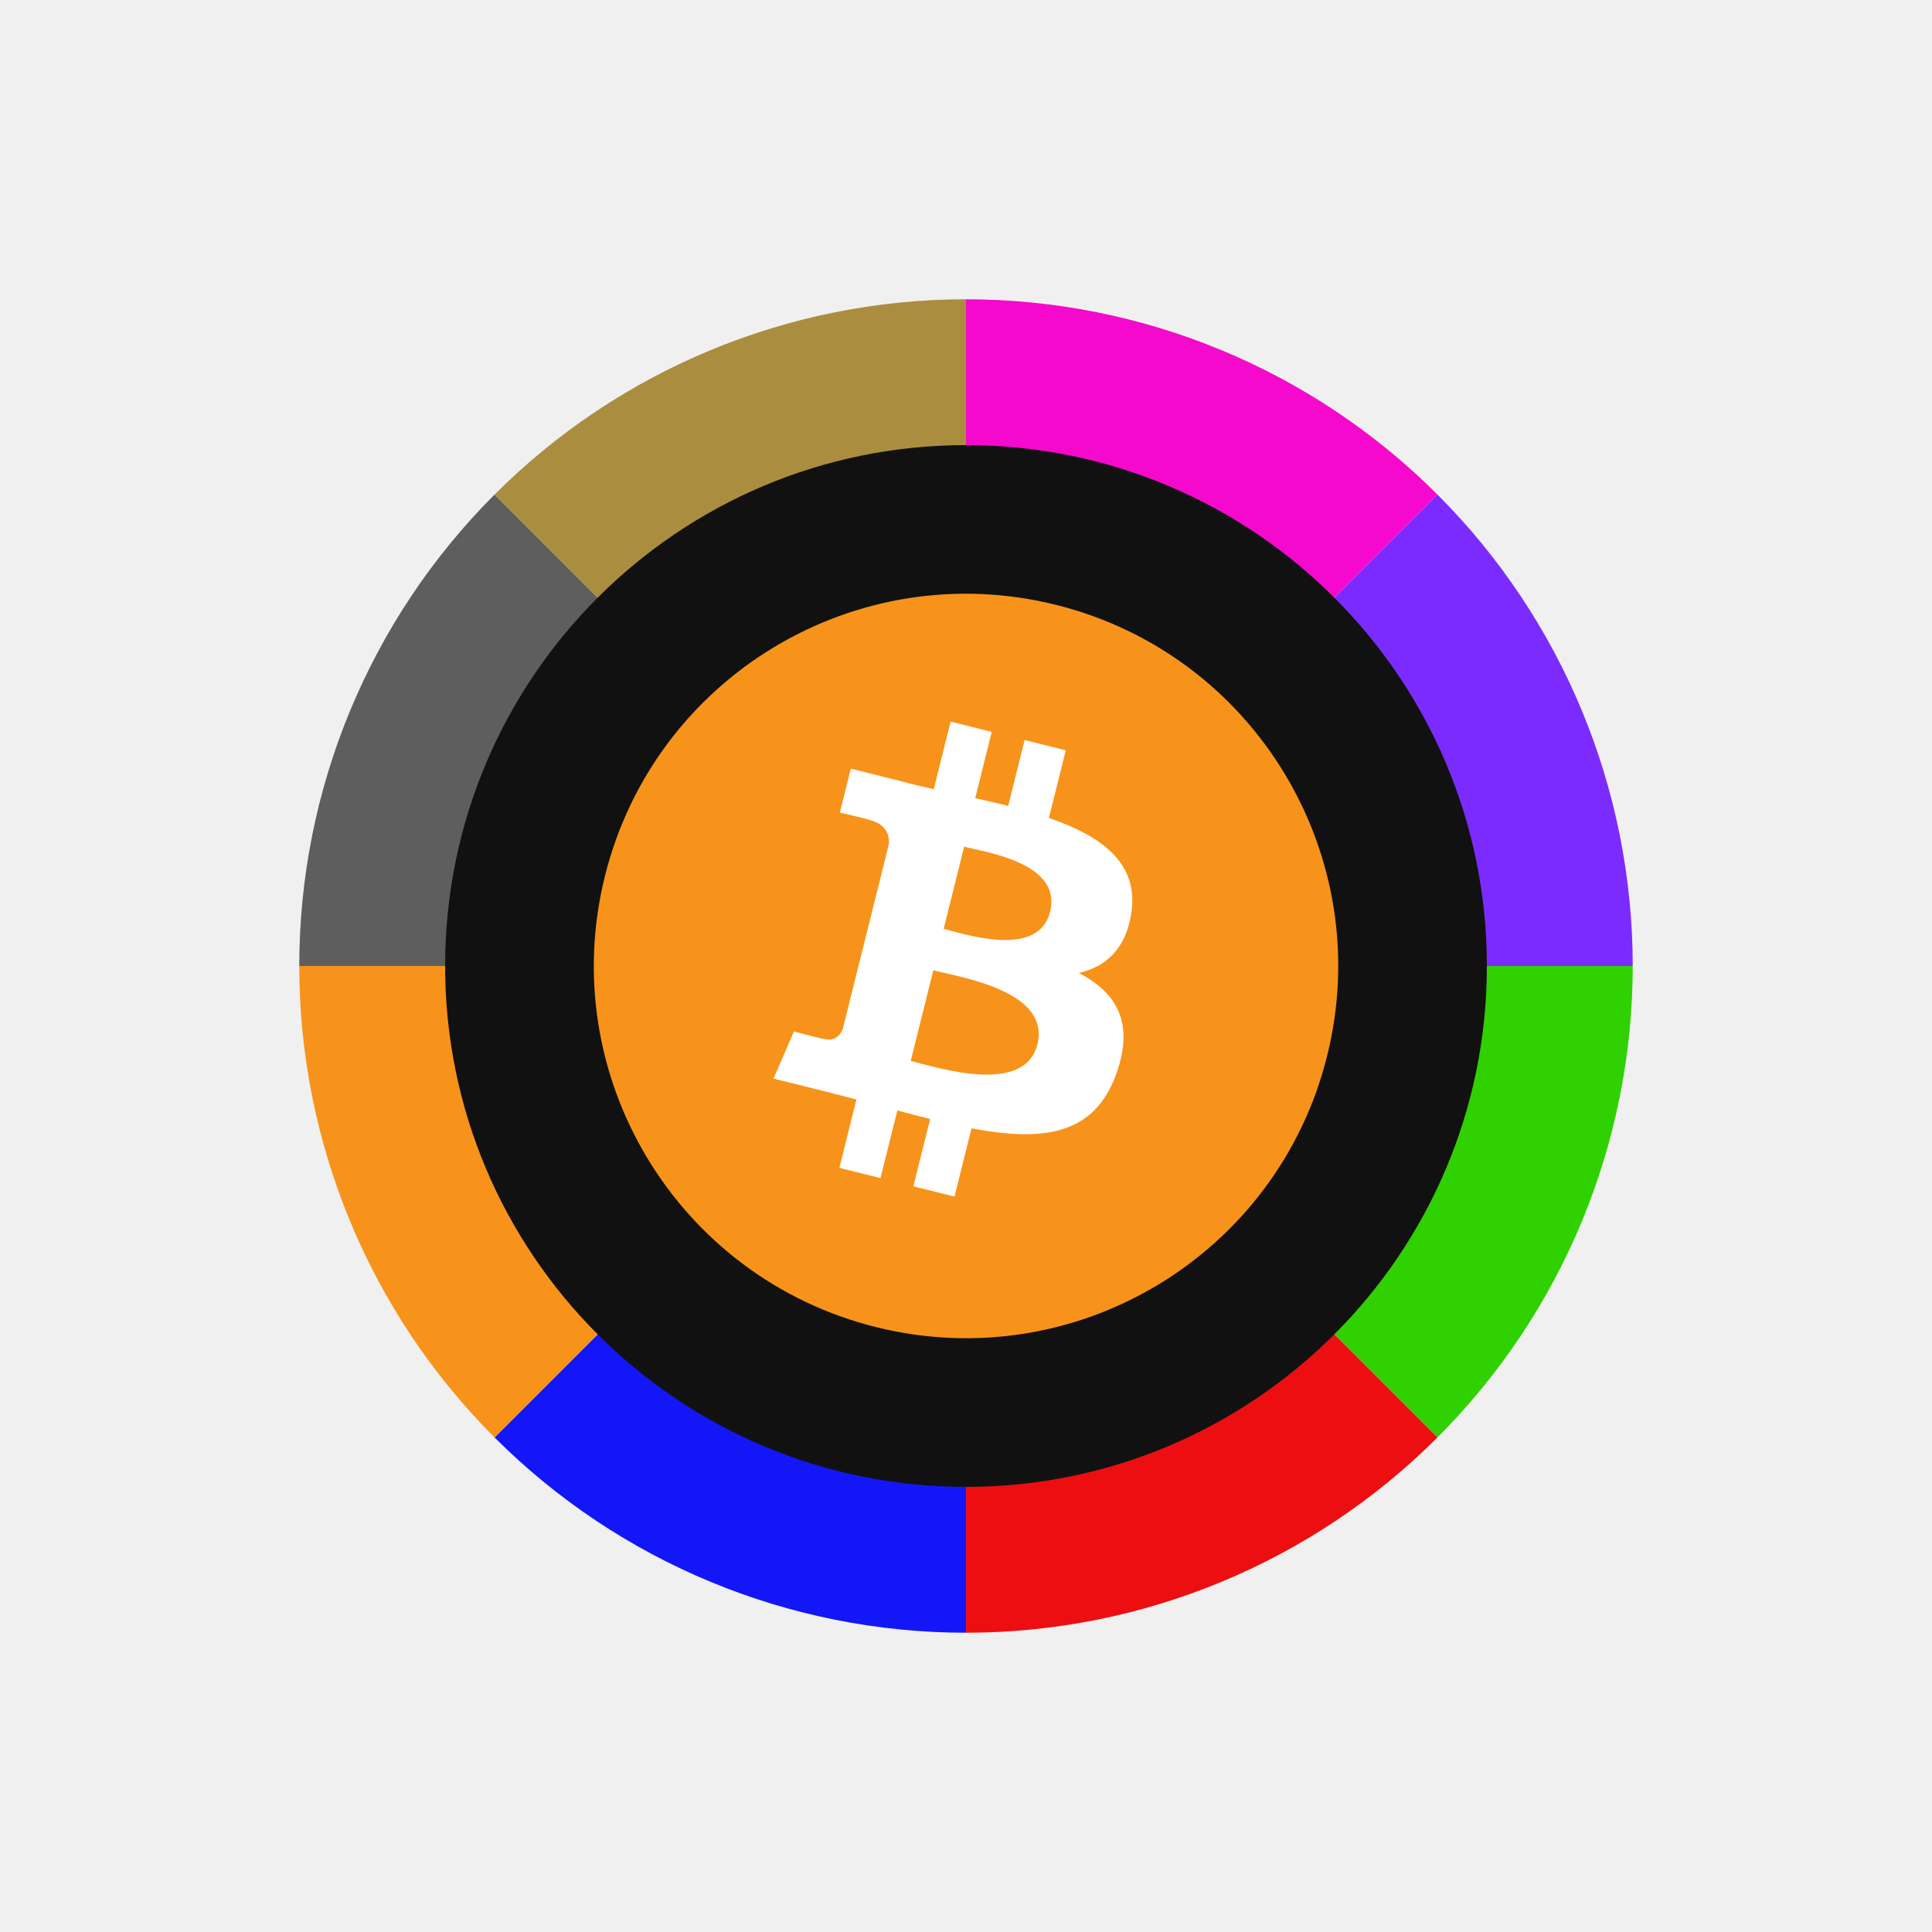
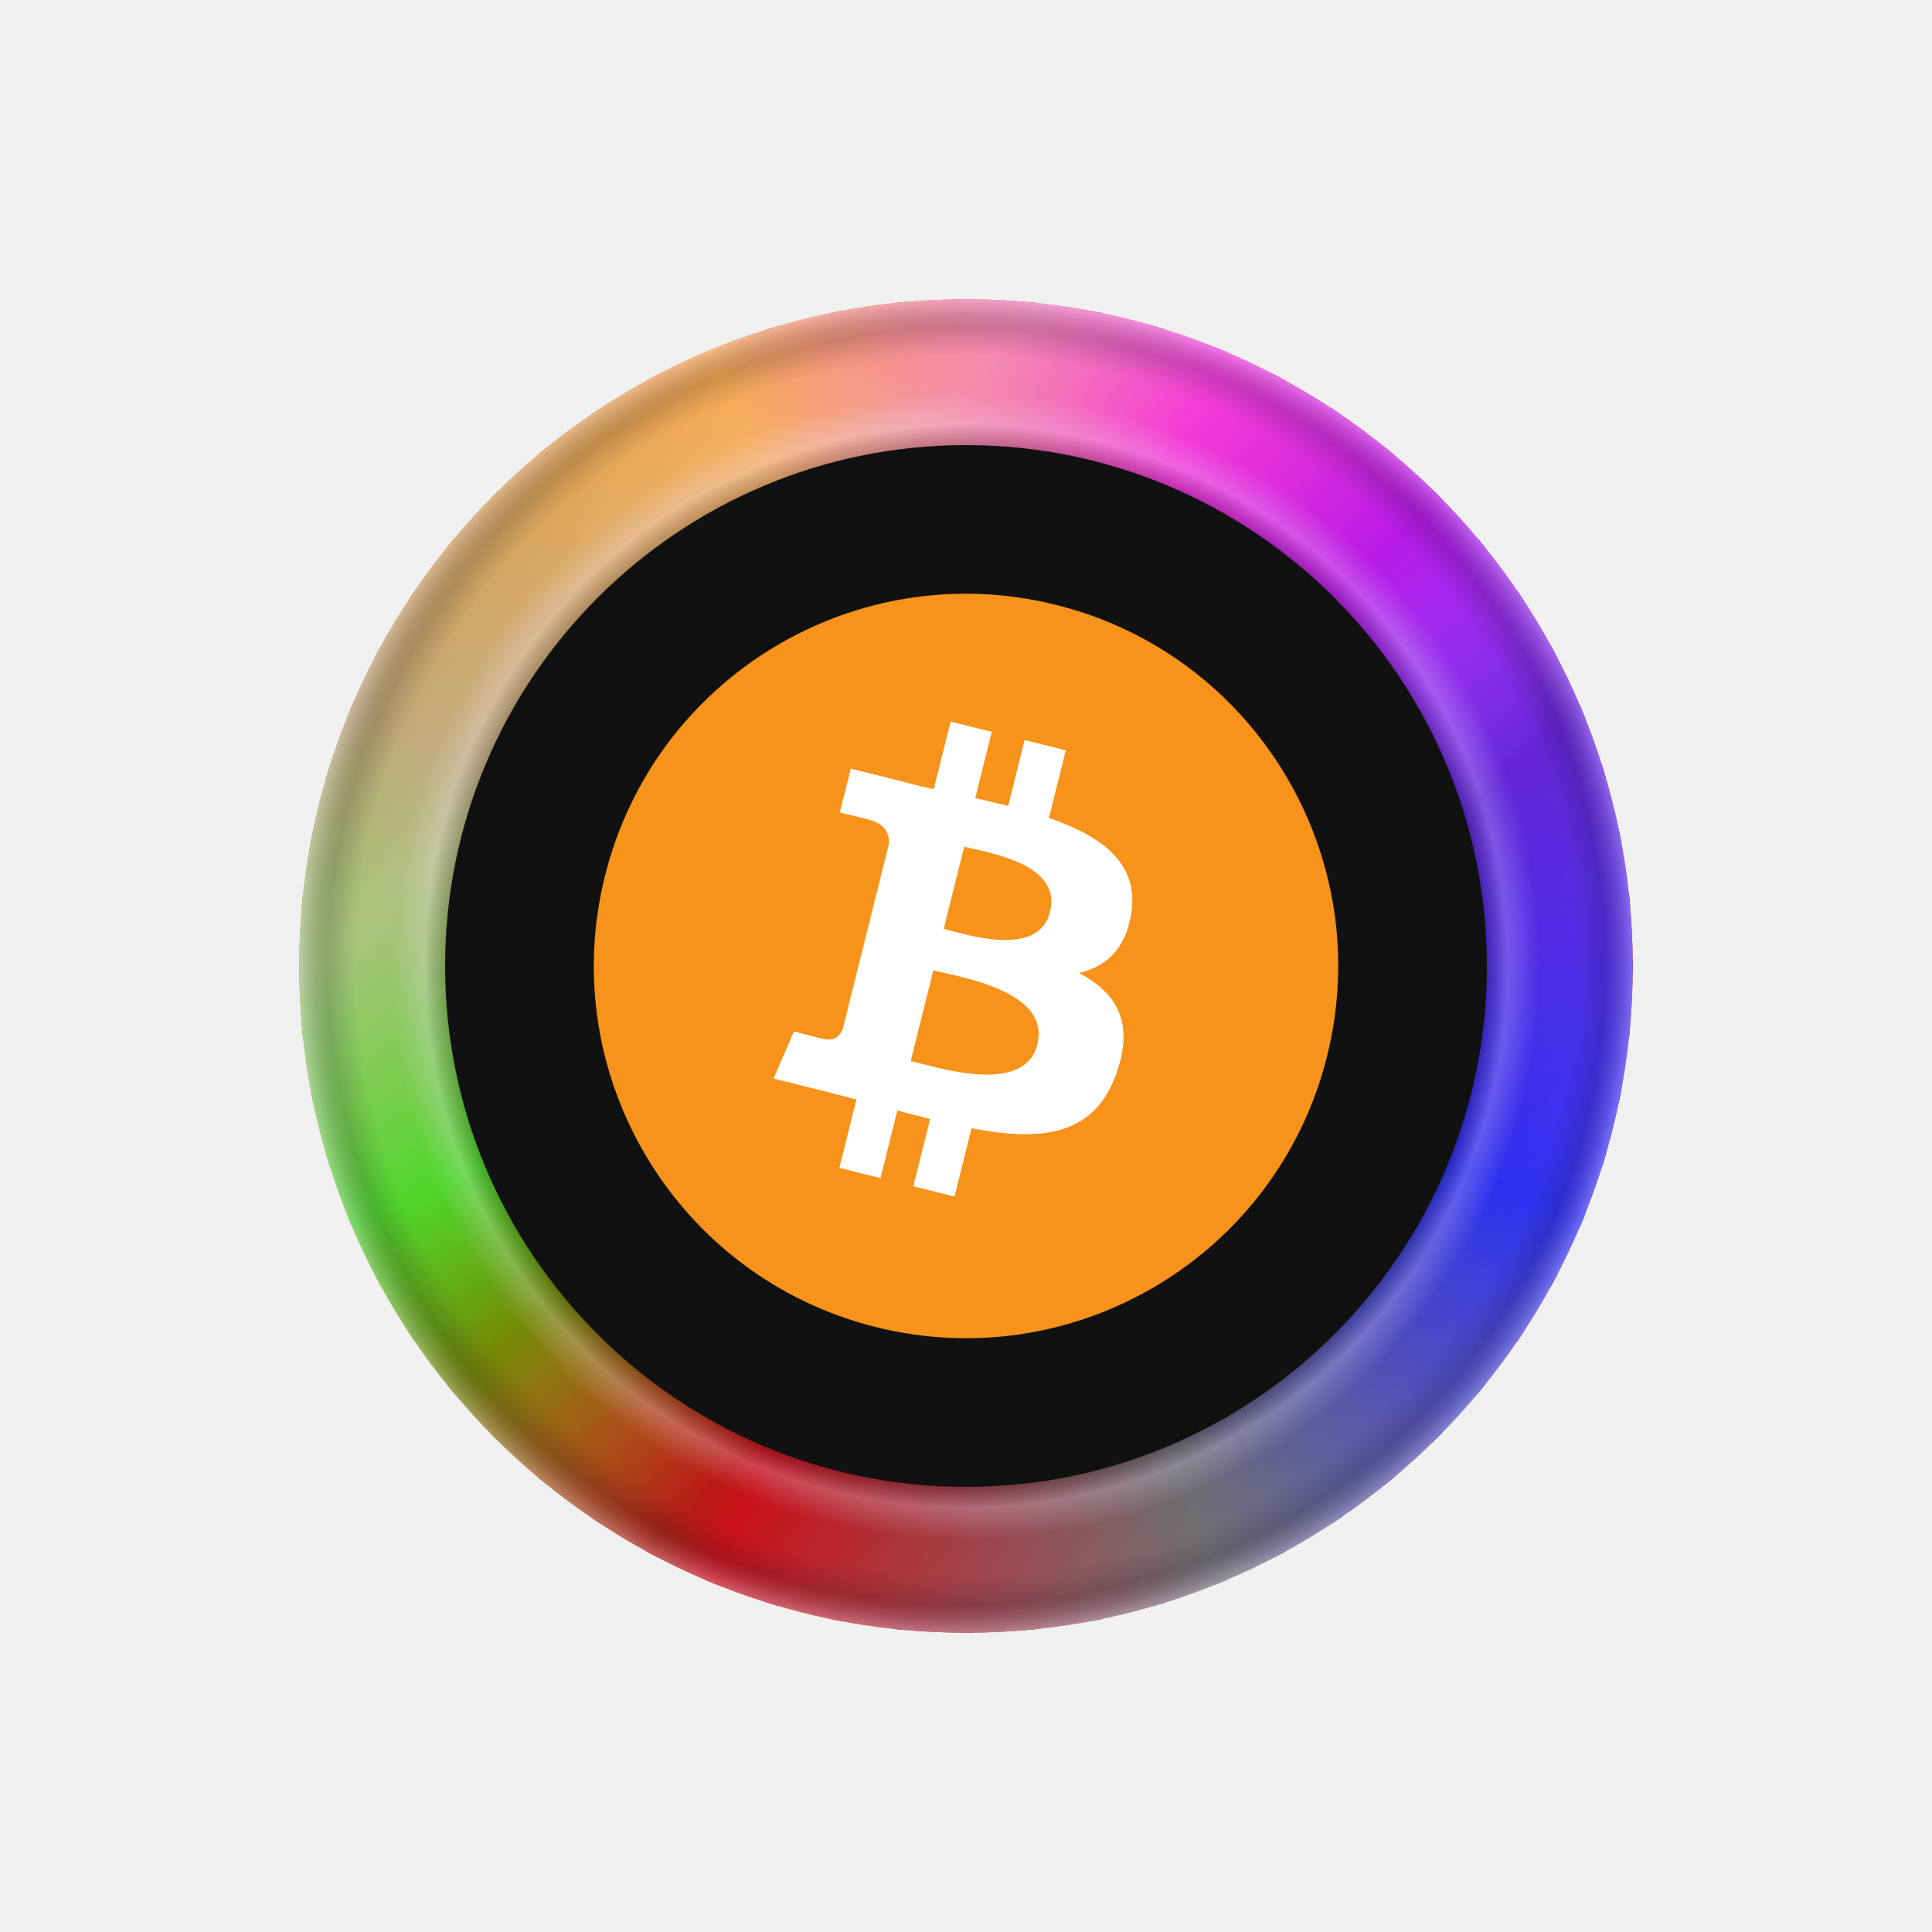
<svg xmlns="http://www.w3.org/2000/svg" viewBox="-51 -51 102 102">
  <g>
-     <g aria-label="Eight equal color segments">
-       <path data-color="pink" fill="#f409cd" d="M 0 0 L 0 -35.2 A 35.2 35.2 0 0 1 24.89 -24.89 Z" />
-       <path data-color="purple" fill="#7c2bff" d="M 0 0 L 24.89 -24.89 A 35.2 35.2 0 0 1 35.2 0 Z" />
-       <path data-color="green" fill="#30d100" d="M 0 0 L 35.2 0 A 35.2 35.2 0 0 1 24.89 24.89 Z" />
-       <path data-color="red" fill="#ed0e11" d="M 0 0 L 24.89 24.89 A 35.2 35.2 0 0 1 0 35.2 Z" />
-       <path data-color="blue" fill="#1317f7" d="M 0 0 L 0 35.2 A 35.2 35.2 0 0 1 -24.89 24.89 Z" />
-       <path data-color="orange" fill="#f7931a" d="M 0 0 L -24.89 24.89 A 35.2 35.2 0 0 1 -35.2 0 Z" />
-       <path data-color="silver" fill="#5e5e5e" d="M 0 0 L -35.2 0 A 35.2 35.2 0 0 1 -24.89 -24.89 Z" />
-       <path data-color="gold" fill="#ab8d3f" d="M 0 0 L -24.89 -24.89 A 35.2 35.2 0 0 1 0 -35.2 Z" />
+     <defs>
+       <clipPath id="prism-disc">
+         <circle r="35.2" />
+       </clipPath>
+       <linearGradient id="prism-0" gradientUnits="userSpaceOnUse" x1="-11.997" y1="-28.964" x2="-9.1" y2="-30">
+         <stop stop-color="#f7931a" />
+         <stop offset="1" stop-color="#f78230" />
+       </linearGradient>
+       <linearGradient id="prism-1" gradientUnits="userSpaceOnUse" x1="-9.1" y1="-30" x2="-6.116" y2="-30.748">
+         <stop stop-color="#f78230" />
+         <stop offset="1" stop-color="#f67147" />
+       </linearGradient>
+       <linearGradient id="prism-2" gradientUnits="userSpaceOnUse" x1="-6.116" y1="-30.748" x2="-3.073" y2="-31.199">
+         <stop stop-color="#f67147" />
+         <stop offset="1" stop-color="#f65f5d" />
+       </linearGradient>
+       <linearGradient id="prism-3" gradientUnits="userSpaceOnUse" x1="-3.073" y1="-31.199" x2="0" y2="-31.35">
+         <stop stop-color="#f65f5d" />
+         <stop offset="1" stop-color="#f64e74" />
+       </linearGradient>
+       <linearGradient id="prism-4" gradientUnits="userSpaceOnUse" x1="0" y1="-31.35" x2="3.073" y2="-31.199">
+         <stop stop-color="#f64e74" />
+         <stop offset="1" stop-color="#f53d8a" />
+       </linearGradient>
+       <linearGradient id="prism-5" gradientUnits="userSpaceOnUse" x1="3.073" y1="-31.199" x2="6.116" y2="-30.748">
+         <stop stop-color="#f53d8a" />
+         <stop offset="1" stop-color="#f52ca0" />
+       </linearGradient>
+       <linearGradient id="prism-6" gradientUnits="userSpaceOnUse" x1="6.116" y1="-30.748" x2="9.1" y2="-30">
+         <stop stop-color="#f52ca0" />
+         <stop offset="1" stop-color="#f41ab7" />
+       </linearGradient>
+       <linearGradient id="prism-7" gradientUnits="userSpaceOnUse" x1="9.1" y1="-30" x2="11.997" y2="-28.964">
+         <stop stop-color="#f41ab7" />
+         <stop offset="1" stop-color="#f409cd" />
+       </linearGradient>
+       <linearGradient id="prism-8" gradientUnits="userSpaceOnUse" x1="11.997" y1="-28.964" x2="14.778" y2="-27.648">
+         <stop stop-color="#f409cd" />
+         <stop offset="1" stop-color="#e50dd3" />
+       </linearGradient>
+       <linearGradient id="prism-9" gradientUnits="userSpaceOnUse" x1="14.778" y1="-27.648" x2="17.417" y2="-26.067">
+         <stop stop-color="#e50dd3" />
+         <stop offset="1" stop-color="#d612da" />
+       </linearGradient>
+       <linearGradient id="prism-10" gradientUnits="userSpaceOnUse" x1="17.417" y1="-26.067" x2="19.888" y2="-24.234">
+         <stop stop-color="#d612da" />
+         <stop offset="1" stop-color="#c716e0" />
+       </linearGradient>
+       <linearGradient id="prism-11" gradientUnits="userSpaceOnUse" x1="19.888" y1="-24.234" x2="22.168" y2="-22.168">
+         <stop stop-color="#c716e0" />
+         <stop offset="1" stop-color="#b81ae6" />
+       </linearGradient>
+       <linearGradient id="prism-12" gradientUnits="userSpaceOnUse" x1="22.168" y1="-22.168" x2="24.234" y2="-19.888">
+         <stop stop-color="#b81ae6" />
+         <stop offset="1" stop-color="#a91eec" />
+       </linearGradient>
+       <linearGradient id="prism-13" gradientUnits="userSpaceOnUse" x1="24.234" y1="-19.888" x2="26.067" y2="-17.417">
+         <stop stop-color="#a91eec" />
+         <stop offset="1" stop-color="#9a23f3" />
+       </linearGradient>
+       <linearGradient id="prism-14" gradientUnits="userSpaceOnUse" x1="26.067" y1="-17.417" x2="27.648" y2="-14.778">
+         <stop stop-color="#9a23f3" />
+         <stop offset="1" stop-color="#8b27f9" />
+       </linearGradient>
+       <linearGradient id="prism-15" gradientUnits="userSpaceOnUse" x1="27.648" y1="-14.778" x2="28.964" y2="-11.997">
+         <stop stop-color="#8b27f9" />
+         <stop offset="1" stop-color="#7c2bff" />
+       </linearGradient>
+       <linearGradient id="prism-16" gradientUnits="userSpaceOnUse" x1="28.964" y1="-11.997" x2="30" y2="-9.1">
+         <stop stop-color="#7c2bff" />
+         <stop offset="1" stop-color="#6f29fe" />
+       </linearGradient>
+       <linearGradient id="prism-17" gradientUnits="userSpaceOnUse" x1="30" y1="-9.1" x2="30.748" y2="-6.116">
+         <stop stop-color="#6f29fe" />
+         <stop offset="1" stop-color="#6226fd" />
+       </linearGradient>
+       <linearGradient id="prism-18" gradientUnits="userSpaceOnUse" x1="30.748" y1="-6.116" x2="31.199" y2="-3.073">
+         <stop stop-color="#6226fd" />
+         <stop offset="1" stop-color="#5524fc" />
+       </linearGradient>
+       <linearGradient id="prism-19" gradientUnits="userSpaceOnUse" x1="31.199" y1="-3.073" x2="31.35" y2="0">
+         <stop stop-color="#5524fc" />
+         <stop offset="1" stop-color="#4821fb" />
+       </linearGradient>
+       <linearGradient id="prism-20" gradientUnits="userSpaceOnUse" x1="31.35" y1="0" x2="31.199" y2="3.073">
+         <stop stop-color="#4821fb" />
+         <stop offset="1" stop-color="#3a1ffa" />
+       </linearGradient>
+       <linearGradient id="prism-21" gradientUnits="userSpaceOnUse" x1="31.199" y1="3.073" x2="30.748" y2="6.116">
+         <stop stop-color="#3a1ffa" />
+         <stop offset="1" stop-color="#2d1cf9" />
+       </linearGradient>
+       <linearGradient id="prism-22" gradientUnits="userSpaceOnUse" x1="30.748" y1="6.116" x2="30" y2="9.1">
+         <stop stop-color="#2d1cf9" />
+         <stop offset="1" stop-color="#201af8" />
+       </linearGradient>
+       <linearGradient id="prism-23" gradientUnits="userSpaceOnUse" x1="30" y1="9.1" x2="28.964" y2="11.997">
+         <stop stop-color="#201af8" />
+         <stop offset="1" stop-color="#1317f7" />
+       </linearGradient>
+       <linearGradient id="prism-24" gradientUnits="userSpaceOnUse" x1="28.964" y1="11.997" x2="27.648" y2="14.778">
+         <stop stop-color="#1317f7" />
+         <stop offset="1" stop-color="#1c20e4" />
+       </linearGradient>
+       <linearGradient id="prism-25" gradientUnits="userSpaceOnUse" x1="27.648" y1="14.778" x2="26.067" y2="17.417">
+         <stop stop-color="#1c20e4" />
+         <stop offset="1" stop-color="#2629d1" />
+       </linearGradient>
+       <linearGradient id="prism-26" gradientUnits="userSpaceOnUse" x1="26.067" y1="17.417" x2="24.234" y2="19.888">
+         <stop stop-color="#2629d1" />
+         <stop offset="1" stop-color="#2f32be" />
+       </linearGradient>
+       <linearGradient id="prism-27" gradientUnits="userSpaceOnUse" x1="24.234" y1="19.888" x2="22.168" y2="22.168">
+         <stop stop-color="#2f32be" />
+         <stop offset="1" stop-color="#393bab" />
+       </linearGradient>
+       <linearGradient id="prism-28" gradientUnits="userSpaceOnUse" x1="22.168" y1="22.168" x2="19.888" y2="24.234">
+         <stop stop-color="#393bab" />
+         <stop offset="1" stop-color="#424397" />
+       </linearGradient>
+       <linearGradient id="prism-29" gradientUnits="userSpaceOnUse" x1="19.888" y1="24.234" x2="17.417" y2="26.067">
+         <stop stop-color="#424397" />
+         <stop offset="1" stop-color="#4b4c84" />
+       </linearGradient>
+       <linearGradient id="prism-30" gradientUnits="userSpaceOnUse" x1="17.417" y1="26.067" x2="14.778" y2="27.648">
+         <stop stop-color="#4b4c84" />
+         <stop offset="1" stop-color="#555571" />
+       </linearGradient>
+       <linearGradient id="prism-31" gradientUnits="userSpaceOnUse" x1="14.778" y1="27.648" x2="11.997" y2="28.964">
+         <stop stop-color="#555571" />
+         <stop offset="1" stop-color="#5e5e5e" />
+       </linearGradient>
+       <linearGradient id="prism-32" gradientUnits="userSpaceOnUse" x1="11.997" y1="28.964" x2="9.1" y2="30">
+         <stop stop-color="#5e5e5e" />
+         <stop offset="1" stop-color="#705454" />
+       </linearGradient>
+       <linearGradient id="prism-33" gradientUnits="userSpaceOnUse" x1="9.1" y1="30" x2="6.116" y2="30.748">
+         <stop stop-color="#705454" />
+         <stop offset="1" stop-color="#824a4b" />
+       </linearGradient>
+       <linearGradient id="prism-34" gradientUnits="userSpaceOnUse" x1="6.116" y1="30.748" x2="3.073" y2="31.199">
+         <stop stop-color="#824a4b" />
+         <stop offset="1" stop-color="#944041" />
+       </linearGradient>
+       <linearGradient id="prism-35" gradientUnits="userSpaceOnUse" x1="3.073" y1="31.199" x2="0" y2="31.35">
+         <stop stop-color="#944041" />
+         <stop offset="1" stop-color="#a63638" />
+       </linearGradient>
+       <linearGradient id="prism-36" gradientUnits="userSpaceOnUse" x1="0" y1="31.35" x2="-3.073" y2="31.199">
+         <stop stop-color="#a63638" />
+         <stop offset="1" stop-color="#b72c2e" />
+       </linearGradient>
+       <linearGradient id="prism-37" gradientUnits="userSpaceOnUse" x1="-3.073" y1="31.199" x2="-6.116" y2="30.748">
+         <stop stop-color="#b72c2e" />
+         <stop offset="1" stop-color="#c92224" />
+       </linearGradient>
+       <linearGradient id="prism-38" gradientUnits="userSpaceOnUse" x1="-6.116" y1="30.748" x2="-9.1" y2="30">
+         <stop stop-color="#c92224" />
+         <stop offset="1" stop-color="#db181b" />
+       </linearGradient>
+       <linearGradient id="prism-39" gradientUnits="userSpaceOnUse" x1="-9.1" y1="30" x2="-11.997" y2="28.964">
+         <stop stop-color="#db181b" />
+         <stop offset="1" stop-color="#ed0e11" />
+       </linearGradient>
+       <linearGradient id="prism-40" gradientUnits="userSpaceOnUse" x1="-11.997" y1="28.964" x2="-14.778" y2="27.648">
+         <stop stop-color="#ed0e11" />
+         <stop offset="1" stop-color="#d5260f" />
+       </linearGradient>
+       <linearGradient id="prism-41" gradientUnits="userSpaceOnUse" x1="-14.778" y1="27.648" x2="-17.417" y2="26.067">
+         <stop stop-color="#d5260f" />
+         <stop offset="1" stop-color="#be3f0d" />
+       </linearGradient>
+       <linearGradient id="prism-42" gradientUnits="userSpaceOnUse" x1="-17.417" y1="26.067" x2="-19.888" y2="24.234">
+         <stop stop-color="#be3f0d" />
+         <stop offset="1" stop-color="#a6570b" />
+       </linearGradient>
+       <linearGradient id="prism-43" gradientUnits="userSpaceOnUse" x1="-19.888" y1="24.234" x2="-22.168" y2="22.168">
+         <stop stop-color="#a6570b" />
+         <stop offset="1" stop-color="#8f7009" />
+       </linearGradient>
+       <linearGradient id="prism-44" gradientUnits="userSpaceOnUse" x1="-22.168" y1="22.168" x2="-24.234" y2="19.888">
+         <stop stop-color="#8f7009" />
+         <stop offset="1" stop-color="#778806" />
+       </linearGradient>
+       <linearGradient id="prism-45" gradientUnits="userSpaceOnUse" x1="-24.234" y1="19.888" x2="-26.067" y2="17.417">
+         <stop stop-color="#778806" />
+         <stop offset="1" stop-color="#5fa004" />
+       </linearGradient>
+       <linearGradient id="prism-46" gradientUnits="userSpaceOnUse" x1="-26.067" y1="17.417" x2="-27.648" y2="14.778">
+         <stop stop-color="#5fa004" />
+         <stop offset="1" stop-color="#48b902" />
+       </linearGradient>
+       <linearGradient id="prism-47" gradientUnits="userSpaceOnUse" x1="-27.648" y1="14.778" x2="-28.964" y2="11.997">
+         <stop stop-color="#48b902" />
+         <stop offset="1" stop-color="#30d100" />
+       </linearGradient>
+       <linearGradient id="prism-48" gradientUnits="userSpaceOnUse" x1="-28.964" y1="11.997" x2="-30" y2="9.1">
+         <stop stop-color="#30d100" />
+         <stop offset="1" stop-color="#3fc908" />
+       </linearGradient>
+       <linearGradient id="prism-49" gradientUnits="userSpaceOnUse" x1="-30" y1="9.1" x2="-30.748" y2="6.116">
+         <stop stop-color="#3fc908" />
+         <stop offset="1" stop-color="#4fc010" />
+       </linearGradient>
+       <linearGradient id="prism-50" gradientUnits="userSpaceOnUse" x1="-30.748" y1="6.116" x2="-31.199" y2="3.073">
+         <stop stop-color="#4fc010" />
+         <stop offset="1" stop-color="#5eb818" />
+       </linearGradient>
+       <linearGradient id="prism-51" gradientUnits="userSpaceOnUse" x1="-31.199" y1="3.073" x2="-31.35" y2="0">
+         <stop stop-color="#5eb818" />
+         <stop offset="1" stop-color="#6eaf20" />
+       </linearGradient>
+       <linearGradient id="prism-52" gradientUnits="userSpaceOnUse" x1="-31.35" y1="0" x2="-31.199" y2="-3.073">
+         <stop stop-color="#6eaf20" />
+         <stop offset="1" stop-color="#7da727" />
+       </linearGradient>
+       <linearGradient id="prism-53" gradientUnits="userSpaceOnUse" x1="-31.199" y1="-3.073" x2="-30.748" y2="-6.116">
+         <stop stop-color="#7da727" />
+         <stop offset="1" stop-color="#8c9e2f" />
+       </linearGradient>
+       <linearGradient id="prism-54" gradientUnits="userSpaceOnUse" x1="-30.748" y1="-6.116" x2="-30" y2="-9.1">
+         <stop stop-color="#8c9e2f" />
+         <stop offset="1" stop-color="#9c9637" />
+       </linearGradient>
+       <linearGradient id="prism-55" gradientUnits="userSpaceOnUse" x1="-30" y1="-9.1" x2="-28.964" y2="-11.997">
+         <stop stop-color="#9c9637" />
+         <stop offset="1" stop-color="#ab8d3f" />
+       </linearGradient>
+       <linearGradient id="prism-56" gradientUnits="userSpaceOnUse" x1="-28.964" y1="-11.997" x2="-27.648" y2="-14.778">
+         <stop stop-color="#ab8d3f" />
+         <stop offset="1" stop-color="#b58e3a" />
+       </linearGradient>
+       <linearGradient id="prism-57" gradientUnits="userSpaceOnUse" x1="-27.648" y1="-14.778" x2="-26.067" y2="-17.417">
+         <stop stop-color="#b58e3a" />
+         <stop offset="1" stop-color="#be8f36" />
+       </linearGradient>
+       <linearGradient id="prism-58" gradientUnits="userSpaceOnUse" x1="-26.067" y1="-17.417" x2="-24.234" y2="-19.888">
+         <stop stop-color="#be8f36" />
+         <stop offset="1" stop-color="#c88f31" />
+       </linearGradient>
+       <linearGradient id="prism-59" gradientUnits="userSpaceOnUse" x1="-24.234" y1="-19.888" x2="-22.168" y2="-22.168">
+         <stop stop-color="#c88f31" />
+         <stop offset="1" stop-color="#d1902d" />
+       </linearGradient>
+       <linearGradient id="prism-60" gradientUnits="userSpaceOnUse" x1="-22.168" y1="-22.168" x2="-19.888" y2="-24.234">
+         <stop stop-color="#d1902d" />
+         <stop offset="1" stop-color="#db9128" />
+       </linearGradient>
+       <linearGradient id="prism-61" gradientUnits="userSpaceOnUse" x1="-19.888" y1="-24.234" x2="-17.417" y2="-26.067">
+         <stop stop-color="#db9128" />
+         <stop offset="1" stop-color="#e49223" />
+       </linearGradient>
+       <linearGradient id="prism-62" gradientUnits="userSpaceOnUse" x1="-17.417" y1="-26.067" x2="-14.778" y2="-27.648">
+         <stop stop-color="#e49223" />
+         <stop offset="1" stop-color="#ee921f" />
+       </linearGradient>
+       <linearGradient id="prism-63" gradientUnits="userSpaceOnUse" x1="-14.778" y1="-27.648" x2="-11.997" y2="-28.964">
+         <stop stop-color="#ee921f" />
+         <stop offset="1" stop-color="#f7931a" />
+       </linearGradient>
+       <radialGradient id="prism-bevel" gradientUnits="userSpaceOnUse" cx="0" cy="0" r="51">
+         <stop offset=".539" stop-color="#11101c" stop-opacity=".22" />
+         <stop offset=".561" stop-color="#ece4ff" stop-opacity=".25" />
+         <stop offset=".594" stop-color="#ece4ff" stop-opacity="0" />
+         <stop offset=".632" stop-color="#100d21" stop-opacity="0" />
+         <stop offset=".661" stop-color="#100d21" stop-opacity=".17" />
+         <stop offset=".69" stop-color="#e8e0ff" stop-opacity=".32" />
+       </radialGradient>
+       <linearGradient id="prism-reflection" gradientUnits="userSpaceOnUse" x1="-48.19" y1="-53.52" x2="48.19" y2="53.52">
+         <stop offset=".18" stop-color="#f3edff" stop-opacity="0" />
+         <stop offset=".34" stop-color="#f3edff" stop-opacity=".4" />
+         <stop offset=".49" stop-color="#f3edff" stop-opacity="0" />
+         <stop offset=".58" stop-color="#110b29" stop-opacity=".18" />
+         <stop offset=".73" stop-color="#efe4ff" stop-opacity=".16" />
+         <stop offset=".88" stop-color="#efe4ff" stop-opacity="0" />
+       </linearGradient>
+     </defs>
+     <g aria-label="Prism chrome wild ring" clip-path="url(#prism-disc)">
+       <circle r="35.2" fill="#f7931a" />
+       <path data-color="orange" fill="url(#prism-0)" stroke="url(#prism-0)" stroke-width="0.7" d="M0 0 L-13.777 -33.26 A36 36 0 0 1 -10.45 -34.45 Z" />
+       <path fill="url(#prism-1)" stroke="url(#prism-1)" stroke-width="0.7" d="M0 0 L-10.45 -34.45 A36 36 0 0 1 -7.023 -35.308 Z" />
+       <path fill="url(#prism-2)" stroke="url(#prism-2)" stroke-width="0.7" d="M0 0 L-7.023 -35.308 A36 36 0 0 1 -3.529 -35.827 Z" />
+       <path fill="url(#prism-3)" stroke="url(#prism-3)" stroke-width="0.7" d="M0 0 L-3.529 -35.827 A36 36 0 0 1 0 -36 Z" />
+       <path fill="url(#prism-4)" stroke="url(#prism-4)" stroke-width="0.7" d="M0 0 L0 -36 A36 36 0 0 1 3.529 -35.827 Z" />
+       <path fill="url(#prism-5)" stroke="url(#prism-5)" stroke-width="0.7" d="M0 0 L3.529 -35.827 A36 36 0 0 1 7.023 -35.308 Z" />
+       <path fill="url(#prism-6)" stroke="url(#prism-6)" stroke-width="0.7" d="M0 0 L7.023 -35.308 A36 36 0 0 1 10.45 -34.45 Z" />
+       <path fill="url(#prism-7)" stroke="url(#prism-7)" stroke-width="0.7" d="M0 0 L10.45 -34.45 A36 36 0 0 1 13.777 -33.26 Z" />
+       <path data-color="pink" fill="url(#prism-8)" stroke="url(#prism-8)" stroke-width="0.7" d="M0 0 L13.777 -33.26 A36 36 0 0 1 16.97 -31.749 Z" />
+       <path fill="url(#prism-9)" stroke="url(#prism-9)" stroke-width="0.7" d="M0 0 L16.97 -31.749 A36 36 0 0 1 20.001 -29.933 Z" />
+       <path fill="url(#prism-10)" stroke="url(#prism-10)" stroke-width="0.7" d="M0 0 L20.001 -29.933 A36 36 0 0 1 22.838 -27.828 Z" />
+       <path fill="url(#prism-11)" stroke="url(#prism-11)" stroke-width="0.7" d="M0 0 L22.838 -27.828 A36 36 0 0 1 25.456 -25.456 Z" />
+       <path fill="url(#prism-12)" stroke="url(#prism-12)" stroke-width="0.7" d="M0 0 L25.456 -25.456 A36 36 0 0 1 27.828 -22.838 Z" />
+       <path fill="url(#prism-13)" stroke="url(#prism-13)" stroke-width="0.7" d="M0 0 L27.828 -22.838 A36 36 0 0 1 29.933 -20.001 Z" />
+       <path fill="url(#prism-14)" stroke="url(#prism-14)" stroke-width="0.7" d="M0 0 L29.933 -20.001 A36 36 0 0 1 31.749 -16.97 Z" />
+       <path fill="url(#prism-15)" stroke="url(#prism-15)" stroke-width="0.7" d="M0 0 L31.749 -16.97 A36 36 0 0 1 33.26 -13.777 Z" />
+       <path data-color="purple" fill="url(#prism-16)" stroke="url(#prism-16)" stroke-width="0.7" d="M0 0 L33.26 -13.777 A36 36 0 0 1 34.45 -10.45 Z" />
+       <path fill="url(#prism-17)" stroke="url(#prism-17)" stroke-width="0.7" d="M0 0 L34.45 -10.45 A36 36 0 0 1 35.308 -7.023 Z" />
+       <path fill="url(#prism-18)" stroke="url(#prism-18)" stroke-width="0.7" d="M0 0 L35.308 -7.023 A36 36 0 0 1 35.827 -3.529 Z" />
+       <path fill="url(#prism-19)" stroke="url(#prism-19)" stroke-width="0.7" d="M0 0 L35.827 -3.529 A36 36 0 0 1 36 0 Z" />
+       <path fill="url(#prism-20)" stroke="url(#prism-20)" stroke-width="0.7" d="M0 0 L36 0 A36 36 0 0 1 35.827 3.529 Z" />
+       <path fill="url(#prism-21)" stroke="url(#prism-21)" stroke-width="0.7" d="M0 0 L35.827 3.529 A36 36 0 0 1 35.308 7.023 Z" />
+       <path fill="url(#prism-22)" stroke="url(#prism-22)" stroke-width="0.7" d="M0 0 L35.308 7.023 A36 36 0 0 1 34.45 10.45 Z" />
+       <path fill="url(#prism-23)" stroke="url(#prism-23)" stroke-width="0.7" d="M0 0 L34.45 10.45 A36 36 0 0 1 33.26 13.777 Z" />
+       <path data-color="blue" fill="url(#prism-24)" stroke="url(#prism-24)" stroke-width="0.7" d="M0 0 L33.26 13.777 A36 36 0 0 1 31.749 16.97 Z" />
+       <path fill="url(#prism-25)" stroke="url(#prism-25)" stroke-width="0.7" d="M0 0 L31.749 16.97 A36 36 0 0 1 29.933 20.001 Z" />
+       <path fill="url(#prism-26)" stroke="url(#prism-26)" stroke-width="0.7" d="M0 0 L29.933 20.001 A36 36 0 0 1 27.828 22.838 Z" />
+       <path fill="url(#prism-27)" stroke="url(#prism-27)" stroke-width="0.7" d="M0 0 L27.828 22.838 A36 36 0 0 1 25.456 25.456 Z" />
+       <path fill="url(#prism-28)" stroke="url(#prism-28)" stroke-width="0.7" d="M0 0 L25.456 25.456 A36 36 0 0 1 22.838 27.828 Z" />
+       <path fill="url(#prism-29)" stroke="url(#prism-29)" stroke-width="0.7" d="M0 0 L22.838 27.828 A36 36 0 0 1 20.001 29.933 Z" />
+       <path fill="url(#prism-30)" stroke="url(#prism-30)" stroke-width="0.7" d="M0 0 L20.001 29.933 A36 36 0 0 1 16.97 31.749 Z" />
+       <path fill="url(#prism-31)" stroke="url(#prism-31)" stroke-width="0.7" d="M0 0 L16.97 31.749 A36 36 0 0 1 13.777 33.26 Z" />
+       <path data-color="silver" fill="url(#prism-32)" stroke="url(#prism-32)" stroke-width="0.7" d="M0 0 L13.777 33.26 A36 36 0 0 1 10.45 34.45 Z" />
+       <path fill="url(#prism-33)" stroke="url(#prism-33)" stroke-width="0.7" d="M0 0 L10.45 34.45 A36 36 0 0 1 7.023 35.308 Z" />
+       <path fill="url(#prism-34)" stroke="url(#prism-34)" stroke-width="0.7" d="M0 0 L7.023 35.308 A36 36 0 0 1 3.529 35.827 Z" />
+       <path fill="url(#prism-35)" stroke="url(#prism-35)" stroke-width="0.7" d="M0 0 L3.529 35.827 A36 36 0 0 1 0 36 Z" />
+       <path fill="url(#prism-36)" stroke="url(#prism-36)" stroke-width="0.7" d="M0 0 L0 36 A36 36 0 0 1 -3.529 35.827 Z" />
+       <path fill="url(#prism-37)" stroke="url(#prism-37)" stroke-width="0.7" d="M0 0 L-3.529 35.827 A36 36 0 0 1 -7.023 35.308 Z" />
+       <path fill="url(#prism-38)" stroke="url(#prism-38)" stroke-width="0.7" d="M0 0 L-7.023 35.308 A36 36 0 0 1 -10.45 34.45 Z" />
+       <path fill="url(#prism-39)" stroke="url(#prism-39)" stroke-width="0.7" d="M0 0 L-10.45 34.45 A36 36 0 0 1 -13.777 33.26 Z" />
+       <path data-color="red" fill="url(#prism-40)" stroke="url(#prism-40)" stroke-width="0.7" d="M0 0 L-13.777 33.26 A36 36 0 0 1 -16.97 31.749 Z" />
+       <path fill="url(#prism-41)" stroke="url(#prism-41)" stroke-width="0.7" d="M0 0 L-16.97 31.749 A36 36 0 0 1 -20.001 29.933 Z" />
+       <path fill="url(#prism-42)" stroke="url(#prism-42)" stroke-width="0.7" d="M0 0 L-20.001 29.933 A36 36 0 0 1 -22.838 27.828 Z" />
+       <path fill="url(#prism-43)" stroke="url(#prism-43)" stroke-width="0.7" d="M0 0 L-22.838 27.828 A36 36 0 0 1 -25.456 25.456 Z" />
+       <path fill="url(#prism-44)" stroke="url(#prism-44)" stroke-width="0.7" d="M0 0 L-25.456 25.456 A36 36 0 0 1 -27.828 22.838 Z" />
+       <path fill="url(#prism-45)" stroke="url(#prism-45)" stroke-width="0.7" d="M0 0 L-27.828 22.838 A36 36 0 0 1 -29.933 20.001 Z" />
+       <path fill="url(#prism-46)" stroke="url(#prism-46)" stroke-width="0.7" d="M0 0 L-29.933 20.001 A36 36 0 0 1 -31.749 16.97 Z" />
+       <path fill="url(#prism-47)" stroke="url(#prism-47)" stroke-width="0.7" d="M0 0 L-31.749 16.97 A36 36 0 0 1 -33.26 13.777 Z" />
+       <path data-color="green" fill="url(#prism-48)" stroke="url(#prism-48)" stroke-width="0.7" d="M0 0 L-33.26 13.777 A36 36 0 0 1 -34.45 10.45 Z" />
+       <path fill="url(#prism-49)" stroke="url(#prism-49)" stroke-width="0.7" d="M0 0 L-34.45 10.45 A36 36 0 0 1 -35.308 7.023 Z" />
+       <path fill="url(#prism-50)" stroke="url(#prism-50)" stroke-width="0.7" d="M0 0 L-35.308 7.023 A36 36 0 0 1 -35.827 3.529 Z" />
+       <path fill="url(#prism-51)" stroke="url(#prism-51)" stroke-width="0.7" d="M0 0 L-35.827 3.529 A36 36 0 0 1 -36 0 Z" />
+       <path fill="url(#prism-52)" stroke="url(#prism-52)" stroke-width="0.7" d="M0 0 L-36 0 A36 36 0 0 1 -35.827 -3.529 Z" />
+       <path fill="url(#prism-53)" stroke="url(#prism-53)" stroke-width="0.7" d="M0 0 L-35.827 -3.529 A36 36 0 0 1 -35.308 -7.023 Z" />
+       <path fill="url(#prism-54)" stroke="url(#prism-54)" stroke-width="0.7" d="M0 0 L-35.308 -7.023 A36 36 0 0 1 -34.45 -10.45 Z" />
+       <path fill="url(#prism-55)" stroke="url(#prism-55)" stroke-width="0.7" d="M0 0 L-34.45 -10.45 A36 36 0 0 1 -33.26 -13.777 Z" />
+       <path data-color="gold" fill="url(#prism-56)" stroke="url(#prism-56)" stroke-width="0.7" d="M0 0 L-33.26 -13.777 A36 36 0 0 1 -31.749 -16.97 Z" />
+       <path fill="url(#prism-57)" stroke="url(#prism-57)" stroke-width="0.7" d="M0 0 L-31.749 -16.97 A36 36 0 0 1 -29.933 -20.001 Z" />
+       <path fill="url(#prism-58)" stroke="url(#prism-58)" stroke-width="0.7" d="M0 0 L-29.933 -20.001 A36 36 0 0 1 -27.828 -22.838 Z" />
+       <path fill="url(#prism-59)" stroke="url(#prism-59)" stroke-width="0.7" d="M0 0 L-27.828 -22.838 A36 36 0 0 1 -25.456 -25.456 Z" />
+       <path fill="url(#prism-60)" stroke="url(#prism-60)" stroke-width="0.7" d="M0 0 L-25.456 -25.456 A36 36 0 0 1 -22.838 -27.828 Z" />
+       <path fill="url(#prism-61)" stroke="url(#prism-61)" stroke-width="0.7" d="M0 0 L-22.838 -27.828 A36 36 0 0 1 -20.001 -29.933 Z" />
+       <path fill="url(#prism-62)" stroke="url(#prism-62)" stroke-width="0.7" d="M0 0 L-20.001 -29.933 A36 36 0 0 1 -16.97 -31.749 Z" />
+       <path fill="url(#prism-63)" stroke="url(#prism-63)" stroke-width="0.7" d="M0 0 L-16.97 -31.749 A36 36 0 0 1 -13.777 -33.26 Z" />
+       <circle r="35.2" fill="url(#prism-reflection)" />
+       <circle r="35.2" fill="url(#prism-bevel)" />
    </g>
    <circle cx="0" cy="0" r="27.5" fill="#111" />
    <circle cx="0" cy="0" r="19.8" fill="#fff" />
    <g transform="matrix(0.077344 0 0 0.077344 -19.800 -19.800)">
      <g transform="translate(0.062561 0) scale(0.125122)">
        <g id="ico">
          <g fill-rule="nonzero">
            <path fill="#F7931A" stroke="#111" stroke-width="30" d="M4030.06 2540.77C3756.82 3636.78 2646.74 4303.79 1550.6 4030.48 454.92 3757.24-212.09 2647.09 61.27 1551.17c273.12-1096.13 1383.2-1763.19 2479-1489.95C3636.33 334.46 4303.3 1444.73 4030.03 2540.79z" />
            <path fill="#fff" d="M2947.77 1754.38c40.72-272.26-166.56-418.61-450-516.24l91.95-368.8-224.5-55.94-89.51 359.09c-59.02-14.72-119.63-28.59-179.87-42.34L2186 768.69l-224.36-55.94-92 368.68c-48.84-11.12-96.81-22.11-143.35-33.69l.26-1.16-309.59-77.31-59.72 239.78s166.56 38.18 163.05 40.53c90.91 22.69 107.35 82.87 104.62 130.57l-104.74 420.15a182 182 0 0 1 23.34 7.49c-7.49-1.86-15.46-3.89-23.73-5.87l-146.81 588.57c-11.11 27.62-39.31 69.07-102.87 53.33 2.25 3.26-163.17-40.72-163.17-40.72l-111.46 256.98 292.15 72.83c54.35 13.63 107.61 27.89 160.06 41.3l-92.9 373.03 224.24 55.94 92-369.07a8550 8550 0 0 0 178.91 46.43l-91.69 367.33 224.51 55.94 92.89-372.33c382.82 72.45 670.67 43.24 791.83-303.02 97.63-278.78-4.86-439.58-206.26-544.44 146.69-33.83 257.18-130.31 286.64-329.61l-.07-.05zm-512.93 719.26c-69.38 278.78-538.76 128.08-690.94 90.29l123.28-494.2c152.17 37.99 640.17 113.17 567.67 403.91zm69.43-723.3c-63.29 253.58-453.96 124.75-580.69 93.16l111.77-448.21c126.73 31.59 534.85 90.55 468.94 355.05z" />
          </g>
        </g>
      </g>
    </g>
  </g>
</svg>
